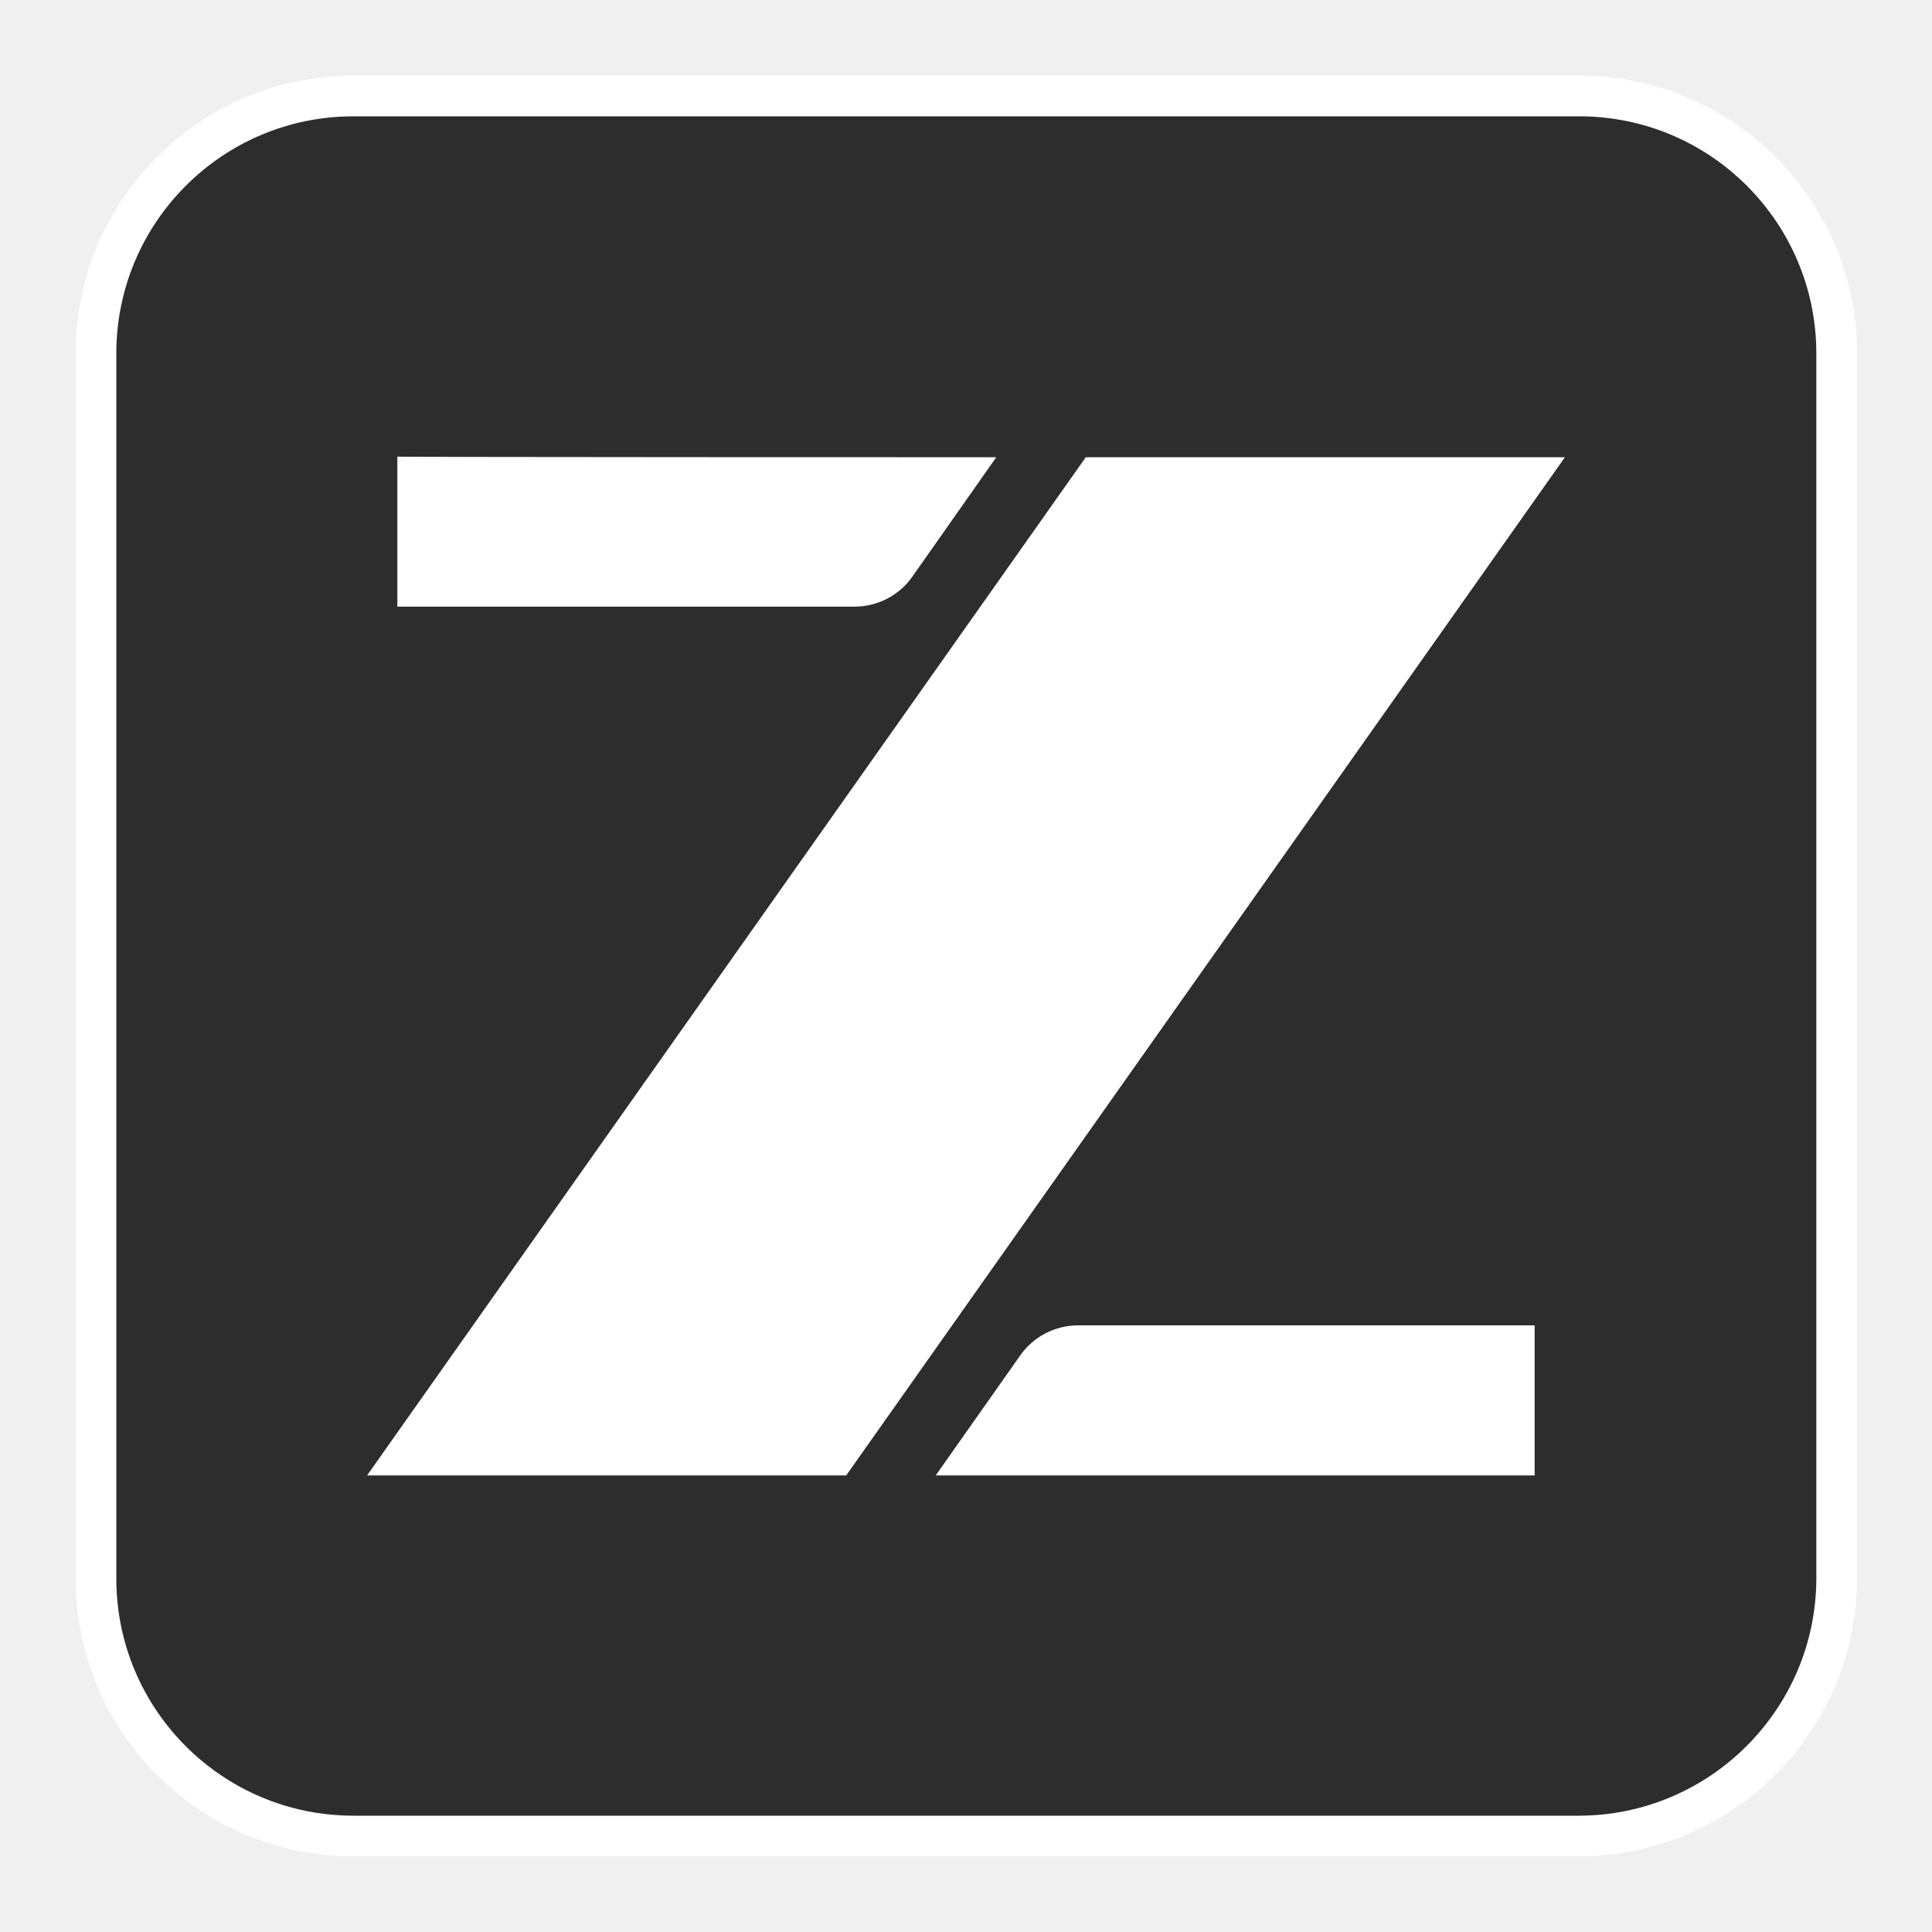
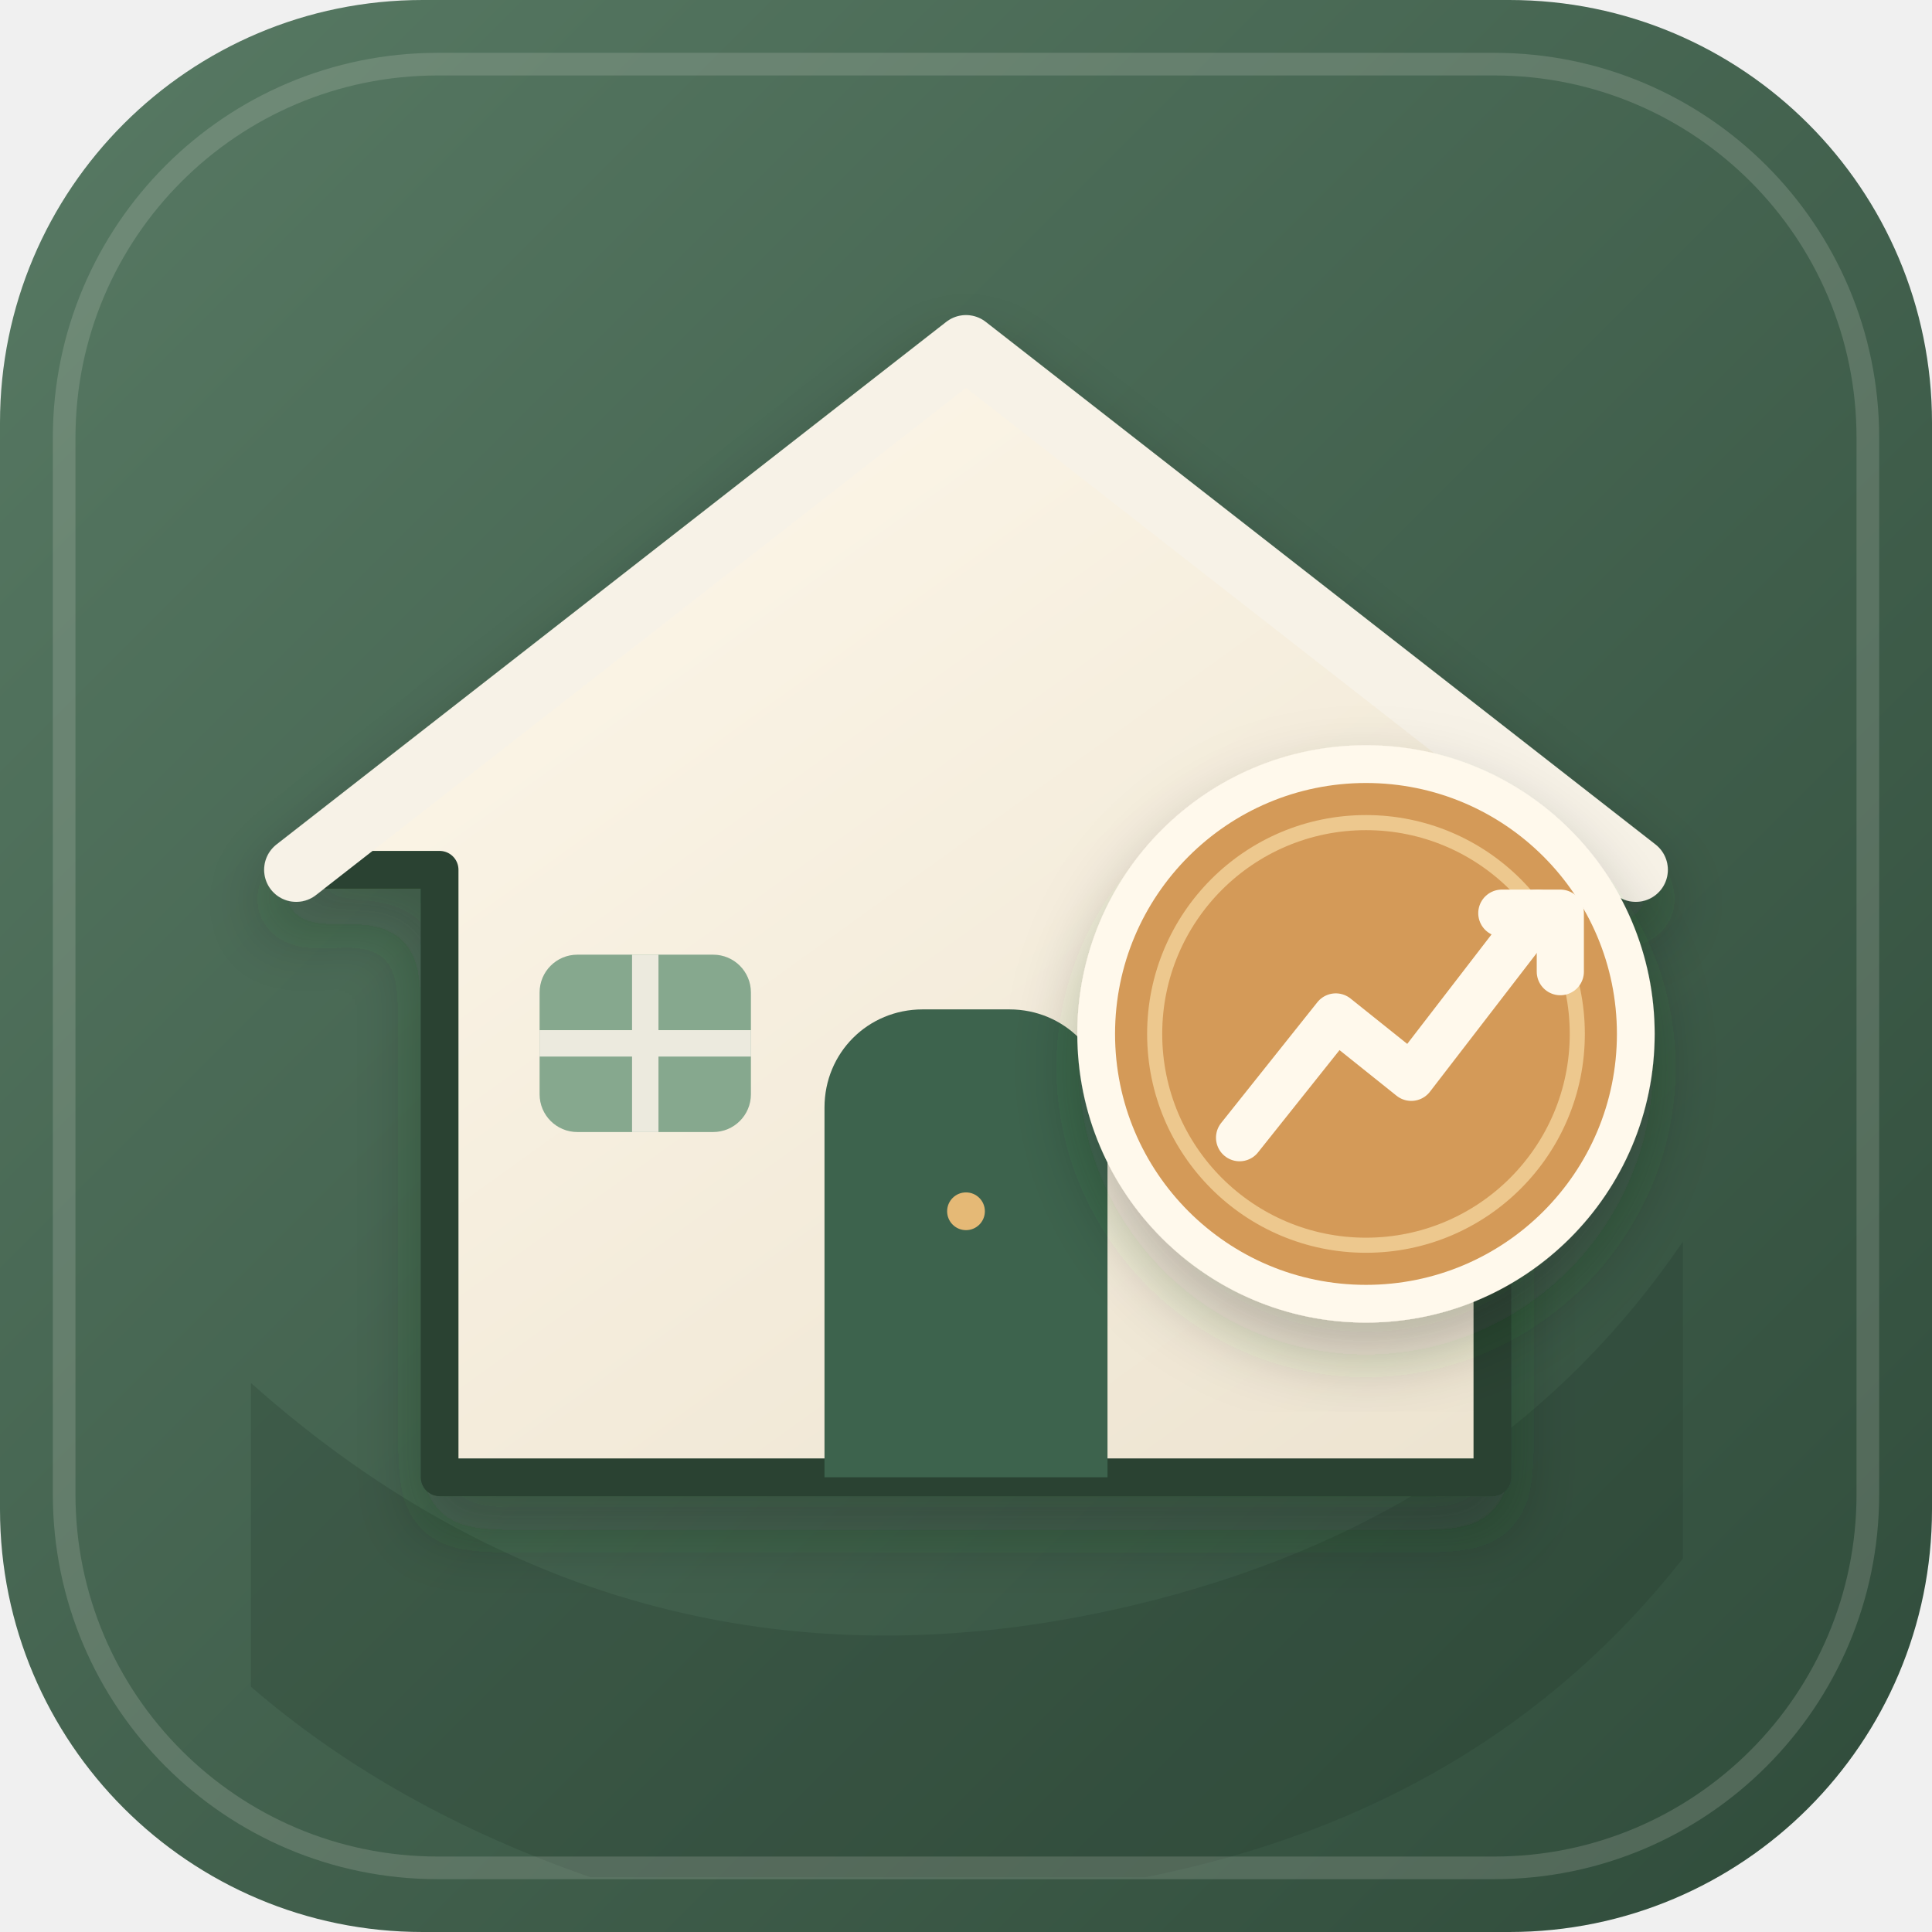
- <svg xmlns="http://www.w3.org/2000/svg" version="1.1" x="0px" y="0px" viewBox="0 0 30 30" style="enable-background:new 0 0 30 30;" xml:space="preserve">
+ <svg xmlns="http://www.w3.org/2000/svg" width="1024" height="1024" viewBox="0 0 1024 1024">
  <defs>
-     <style type="text/css">
-     .st194{fill:#2D2D2D;stroke:#FFFFFF;stroke-width:0.632;stroke-miterlimit:10;}
-     .st23{fill:#FFFFFF;}
- 
-     .z-breathe {
-       animation: breathe 2.5s ease-in-out infinite;
-     }
- 
-     @keyframes breathe {
-       0%, 100% { opacity: 0.7; }
-       50% { opacity: 1; }
-     }
-   </style>
+     <linearGradient id="background" x1="0" y1="0" x2="1" y2="1">
+       <stop offset="0" stop-color="#587A64" />
+       <stop offset="1" stop-color="#2F4B3A" />
+     </linearGradient>
+     <linearGradient id="paper" x1="0" y1="0" x2="0.85" y2="1">
+       <stop offset="0" stop-color="#FFF9EC" />
+       <stop offset="1" stop-color="#EDE4D1" />
+     </linearGradient>
+     <filter id="shadow" x="-20%" y="-20%" width="140%" height="140%">
+       <feDropShadow dx="0" dy="18" stdDeviation="18" flood-color="#1F3428" flood-opacity="0.28" />
+     </filter>
  </defs>
-   <g>
-     <path class="st194" d="M24.51,28.51H5.49c-2.21,0-4-1.79-4-4V5.49c0-2.21,1.79-4,4-4h19.03c2.21,0,4,1.79,4,4v19.03     C28.51,26.72,26.72,28.51,24.51,28.51z" />
-     <g class="z-breathe">
-       <path class="st23" d="M15.47,7.1l-1.3,1.85c-0.2,0.29-0.54,0.47-0.9,0.47h-7.1V7.09C6.16,7.1,15.47,7.1,15.47,7.1z" />
-       <polygon class="st23" points="24.3,7.1 13.14,22.91 5.7,22.91 16.86,7.1" />
-       <path class="st23" d="M14.53,22.91l1.31-1.86c0.2-0.29,0.54-0.47,0.9-0.47h7.09v2.33H14.53z" />
-     </g>
+   <rect width="1024" height="1024" rx="224" fill="url(#background)" />
+   <path d="M133 733c138 123 300 161 479 115 124-32 216-96 280-190v168c-70 89-165 145-285 169H313c-69-24-129-57-180-101Z" fill="#20382B" opacity="0.24" />
+   <rect x="34" y="34" width="956" height="956" rx="198" fill="none" stroke="#F7F2E7" stroke-opacity="0.16" stroke-width="12" />
+   <g filter="url(#shadow)">
+     <path d="M157 461 512 184l355 277h-76v322H233V461Z" fill="url(#paper)" stroke="#294333" stroke-width="20" stroke-linejoin="round" />
+     <path d="m157 461 355-277 355 277" fill="none" stroke="#F7F2E7" stroke-width="34" stroke-linecap="round" stroke-linejoin="round" />
+     <path d="M437 783V587c0-29 23-52 52-52h46c29 0 52 23 52 52v196" fill="#3E634E" />
+     <circle cx="512" cy="642" r="10" fill="#E5B976" />
+     <rect x="286" y="506" width="112" height="94" rx="20" fill="#86A88E" />
+     <path d="M342 506v94M286 553h112" stroke="#F7F2E7" stroke-width="14" opacity="0.9" />
+     <rect x="626" y="506" width="112" height="94" rx="20" fill="#86A88E" />
+     <path d="M682 506v94M626 553h112" stroke="#F7F2E7" stroke-width="14" opacity="0.9" />
+   </g>
+   <g filter="url(#shadow)">
+     <circle cx="724" cy="548" r="143" fill="#D49A58" stroke="#FFF9EC" stroke-width="20" />
+     <circle cx="724" cy="548" r="112" fill="none" stroke="#F4D39B" stroke-width="8" opacity="0.8" />
+     <path d="m657 603 51-64 40 32 67-87" fill="none" stroke="#FFF9EC" stroke-width="25" stroke-linecap="round" stroke-linejoin="round" />
+     <path d="M796 484h31v31" fill="none" stroke="#FFF9EC" stroke-width="25" stroke-linecap="round" stroke-linejoin="round" />
  </g>
</svg>
